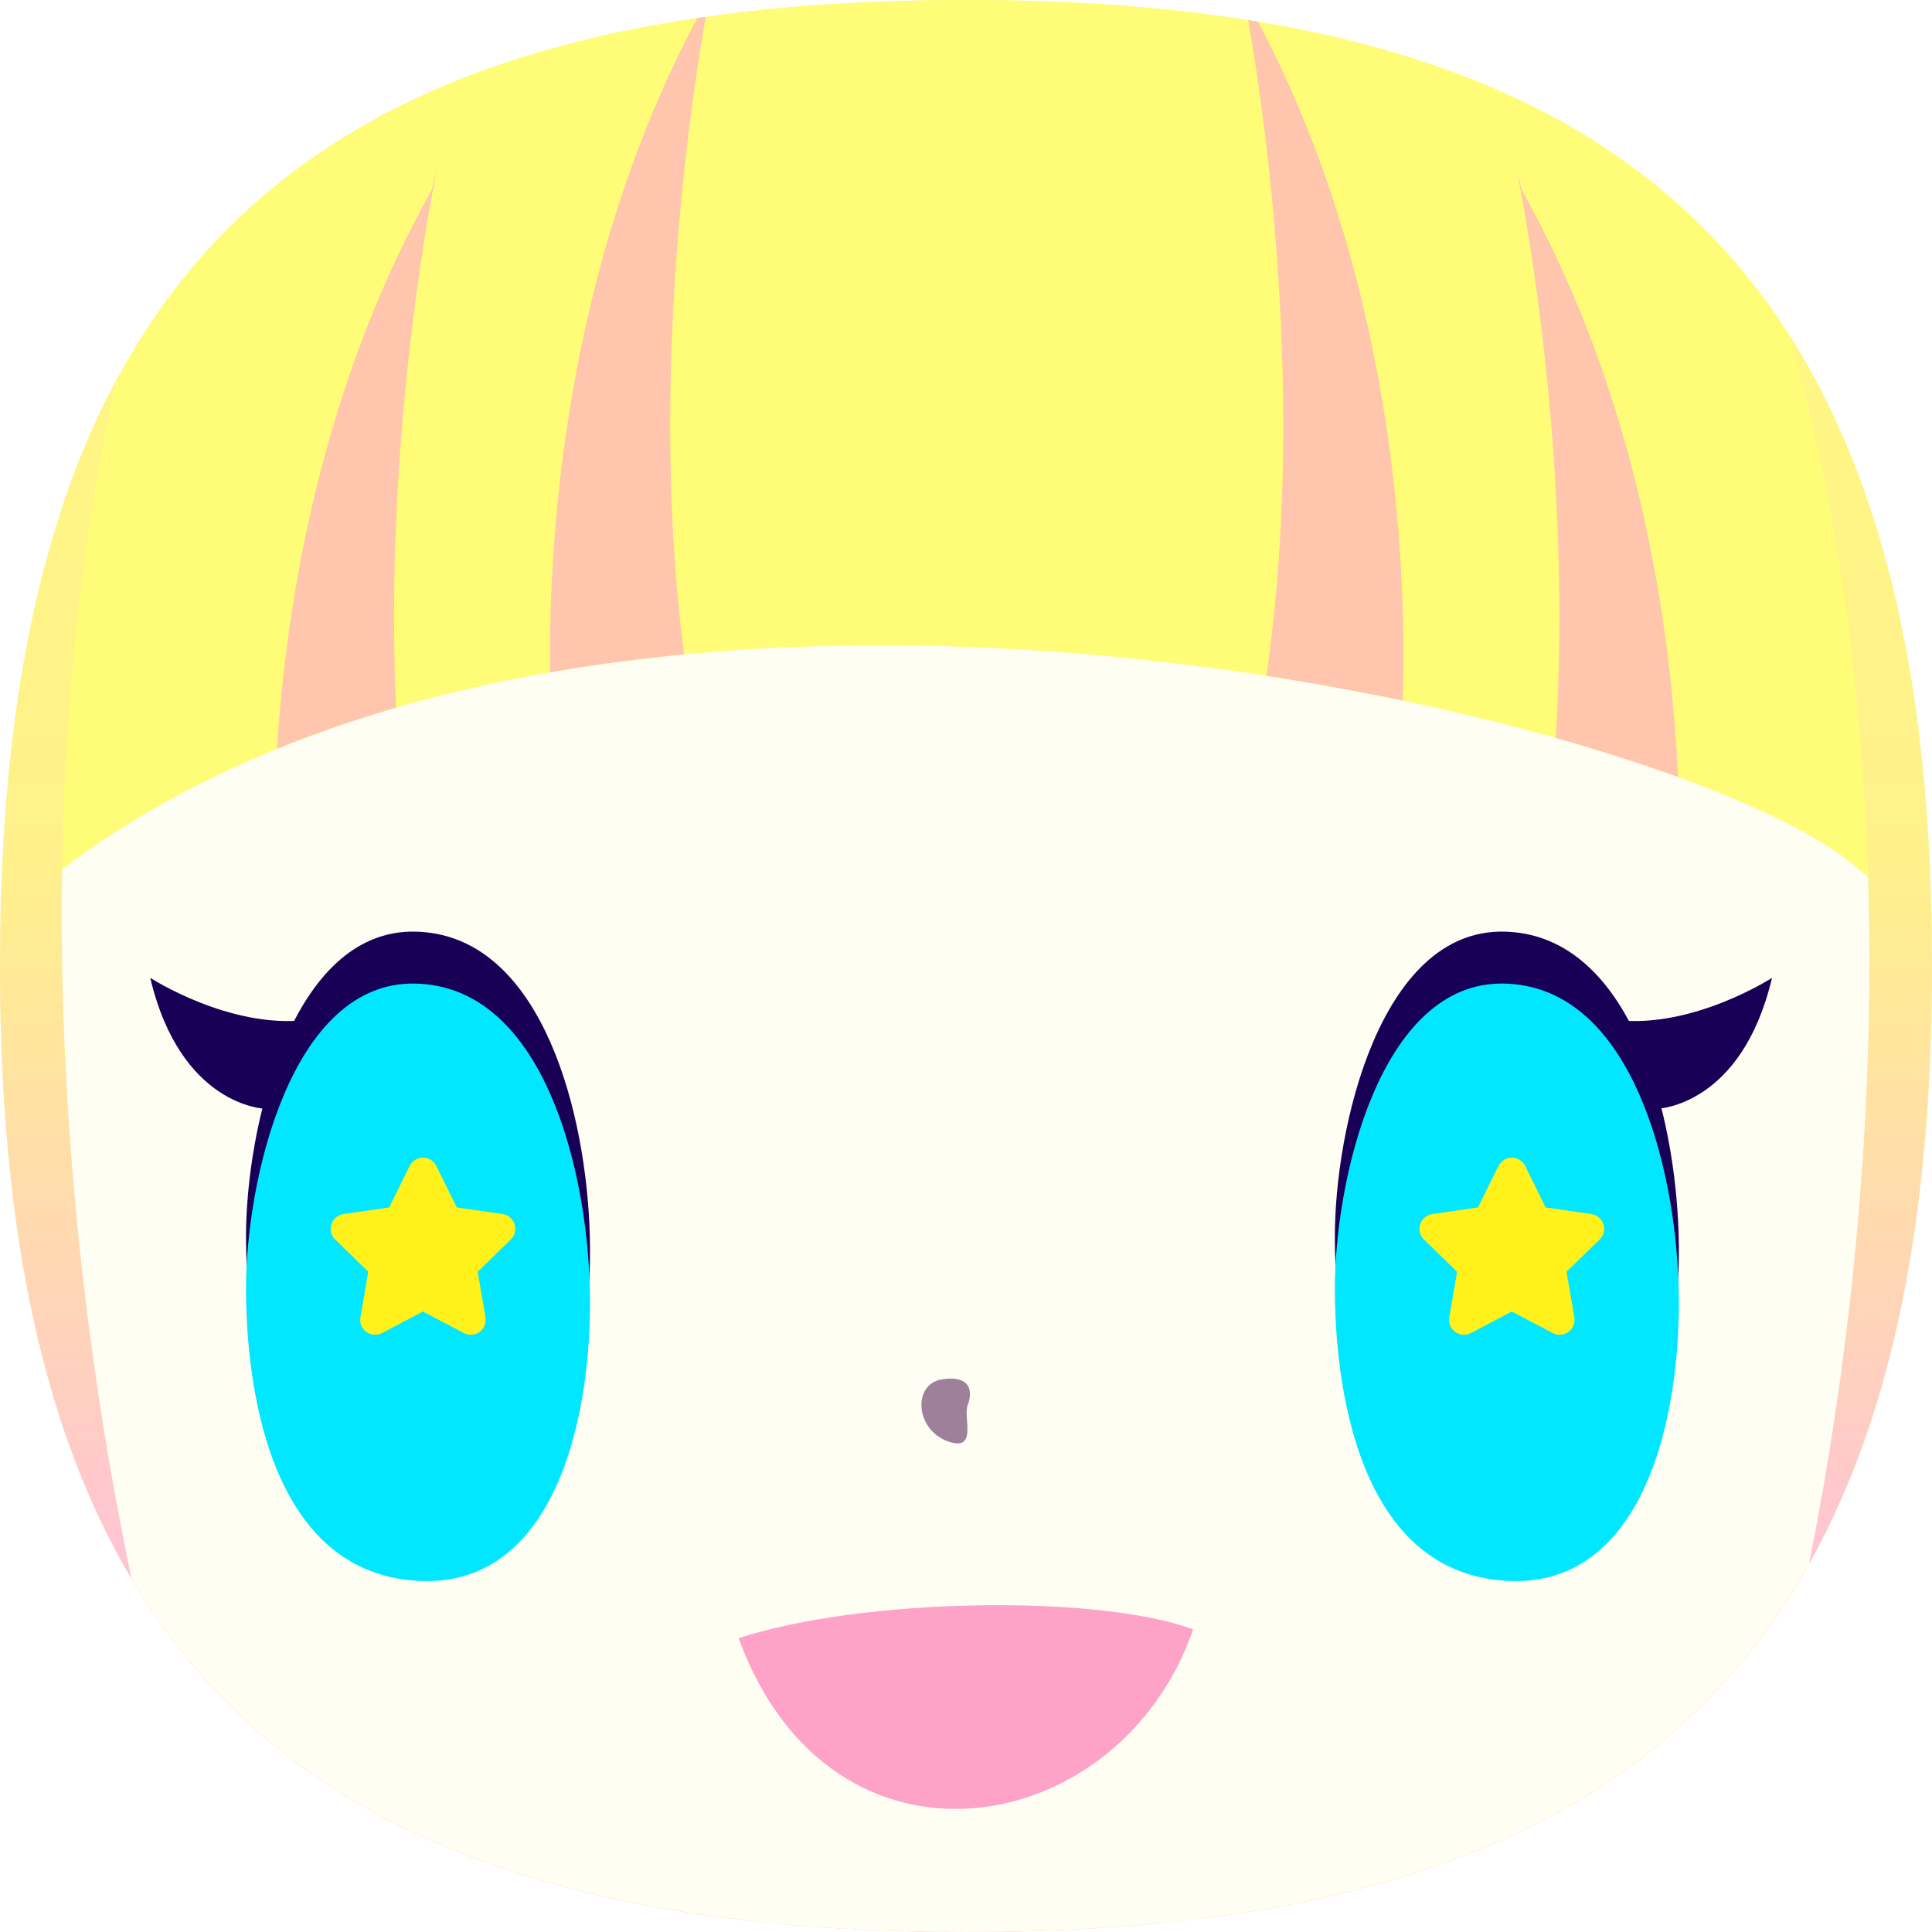
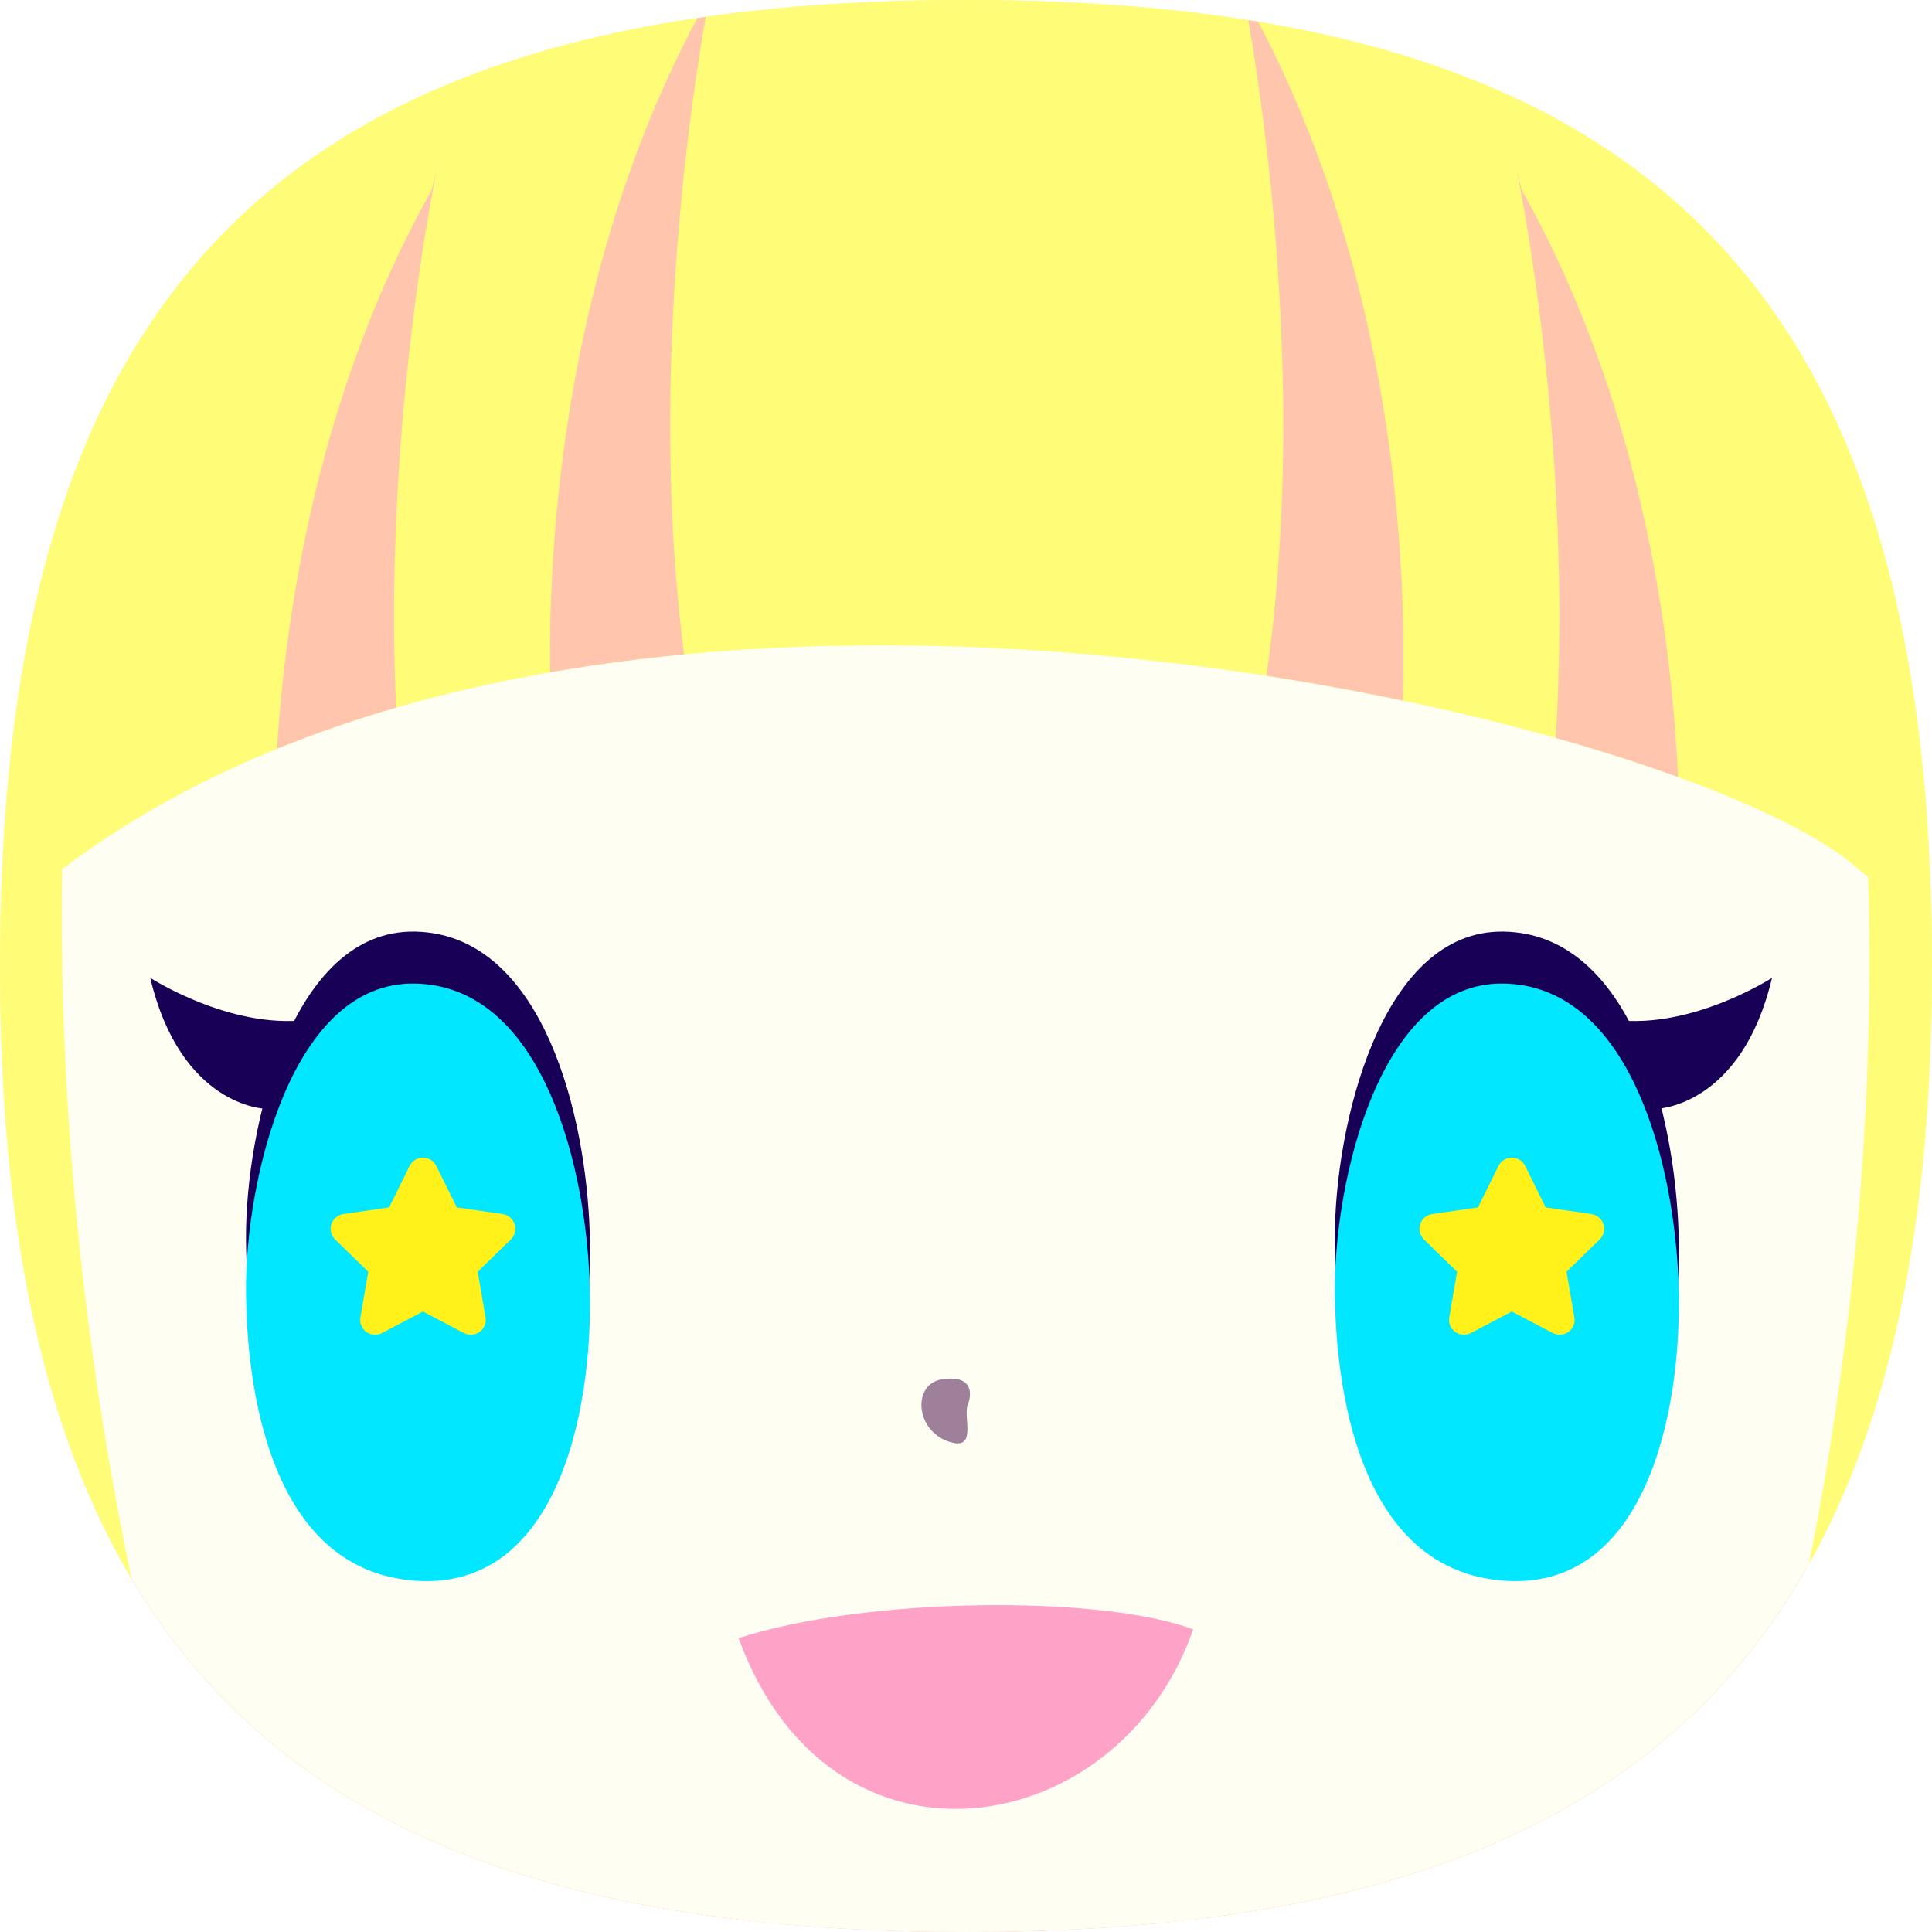
<svg xmlns="http://www.w3.org/2000/svg" width="100%" height="100%" viewBox="0 0 1295 1295" version="1.1" xml:space="preserve" style="fill-rule:evenodd;clip-rule:evenodd;stroke-linejoin:round;stroke-miterlimit:2;">
  <g transform="matrix(3.75364,0,0,3.75364,-1566.7,-1047.52)">
    <path d="M589.88,279.067C711.168,279.067 762.379,330.278 762.379,451.566C762.379,572.855 711.168,624.065 589.88,624.065C468.591,624.065 417.38,572.855 417.38,451.566C417.38,330.278 468.591,279.067 589.88,279.067Z" style="fill:none;" />
    <clipPath id="_clip1">
      <path d="M589.88,279.067C711.168,279.067 762.379,330.278 762.379,451.566C762.379,572.855 711.168,624.065 589.88,624.065C468.591,624.065 417.38,572.855 417.38,451.566C417.38,330.278 468.591,279.067 589.88,279.067Z" />
    </clipPath>
    <g clip-path="url(#_clip1)">
-       <g id="Milch" transform="matrix(2.19438,0,0,2.19438,-542.279,-240.163)">
+       <g id="Milch" transform="matrix(2.19438,0,0,2.19438,-542.279,-240.167)">
        <g transform="matrix(1,0,0,1,517.332,338.016)">
          <path d="M0,41.806L-64.432,1.751C-39.779,-0.908 -13.236,-7.369 -1.184,-10.525C11.199,-7.282 38.885,-0.551 64.094,1.959L0,41.806ZM116.512,152.329C132.6,145.49 154.916,115.198 121.701,69.272C121.701,69.272 135.715,75.135 151.283,68.294C131.658,61.986 116.008,17.443 125.094,-26.621C125.863,-29.114 126.484,-31.736 126.982,-34.451C127.283,-35.545 127.596,-36.637 127.93,-37.726L127.471,-37.441C130.436,-58.096 125.967,-84.299 113.625,-111.501C92.486,-158.097 40.107,-173.344 -0.777,-174.979L-0.779,-175.016C-0.912,-175.011 -1.051,-175.003 -1.184,-174.998C-1.318,-175.003 -1.455,-175.011 -1.59,-175.016L-1.59,-174.979C-42.477,-173.344 -94.855,-158.097 -115.994,-111.501C-132.904,-74.226 -135.049,-38.819 -123.502,-17.017C-118.311,23.718 -133.088,62.445 -151.285,68.294C-135.717,75.135 -121.703,69.272 -121.703,69.272C-154.918,115.198 -132.602,145.49 -116.514,152.329C-128.969,163.567 -142.982,159.17 -142.982,159.17C-115.994,180.667 -97.83,161.613 -97.83,161.613C-100.943,188.973 -77.07,194.347 -77.07,194.347C-74.477,205.096 -81.742,208.516 -81.742,208.516C-39.186,216.822 -33.994,185.065 -33.994,185.065C-19.982,198.744 -4.932,190.927 -4.932,190.927C-20.5,183.599 -23.615,150.375 -23.615,150.375C-1.816,124.97 -3.893,84.907 -3.893,84.907L-0.002,74.196L3.891,84.907C3.891,84.907 1.814,124.97 23.613,150.375C23.613,150.375 20.498,183.599 4.93,190.927C4.93,190.927 19.98,198.744 33.992,185.065C33.992,185.065 39.184,216.822 81.74,208.516C81.74,208.516 74.473,205.096 77.068,194.347C77.068,194.347 100.941,188.973 97.828,161.613C97.828,161.613 115.992,180.667 142.98,159.17C142.98,159.17 128.967,163.567 116.512,152.329" style="fill:url(#_Linear2);fill-rule:nonzero;" />
        </g>
        <g transform="matrix(1,0,0,1,592.844,500.118)">
          <path d="M0,-138.267C36.328,-103.089 16.607,-59.118 -2.076,-53.744C11.418,-28.337 -43.076,0 -66.949,-38.109C-90.303,-61.115 -74.215,-83.546 -74.215,-83.546L-85.113,-114.327L0,-138.267Z" style="fill:rgb(255,184,154);fill-rule:nonzero;" />
        </g>
        <g transform="matrix(1,0,0,1,441.818,500.118)">
          <path d="M0,-138.267C-36.328,-103.089 -16.607,-59.118 2.076,-53.744C-11.418,-28.337 43.076,0 66.949,-38.109C90.301,-61.115 74.215,-83.546 74.215,-83.546L85.113,-114.327L0,-138.267Z" style="fill:rgb(255,184,154);fill-rule:nonzero;" />
        </g>
        <g transform="matrix(1,0,0,1,491.246,450.719)">
          <path d="M0,-43.062C-10.197,-20.93 -13.68,8.413 -13.68,8.413C9.945,17.862 55.451,17.117 63.658,5.926C59.68,-22.422 50.621,-43.02 50.621,-43.02L42.664,-60.924L7.957,-59.722L0,-43.062Z" style="fill:rgb(255,254,243);fill-rule:nonzero;" />
        </g>
-         <g transform="matrix(-0.887107,0.461565,0.461565,0.887107,496.088,423.655)">
-           <path d="M-16.487,-26.554C-3.083,-29.884 12.291,-28.352 14.577,-24.496C1.91,-3.048 -16.487,7.925 -16.487,7.925L-19.237,4.158C-21.637,-7.896 -16.487,-26.554 -16.487,-26.554" style="fill:rgb(255,199,229);fill-rule:nonzero;" />
+         <g transform="matrix(-0.861717,0.50726,0.50726,0.861717,497.489,422.761)">
+           <path d="M-14.25,-26.192C-1.038,-30.219 12.593,-29.025 15.077,-25.293C3.549,-3.213 -14.25,8.707 -14.25,8.707L-16.961,4.027C-19.987,-7.885 -14.25,-26.192 -14.25,-26.192" style="fill:rgb(255,199,229);fill-rule:nonzero;" />
        </g>
        <g transform="matrix(-0.887083,-0.46161,-0.46161,0.887083,537.831,423.655)">
          <path d="M16.487,-26.553C3.084,-29.884 -12.29,-28.353 -14.576,-24.497C-1.911,-3.049 16.487,7.926 16.487,7.926L19.236,4.159C21.636,-7.895 16.487,-26.553 16.487,-26.553" style="fill:rgb(255,199,229);fill-rule:nonzero;" />
        </g>
-         <g transform="matrix(0.552105,0.833774,0.833774,-0.552105,511.286,377.378)">
-           <path d="M3.1,-17.21L9.065,-17.21C20.782,-12.127 25.712,5.679 24.812,7.922C23.911,10.165 22.085,12.362 22.085,12.362L3.1,-17.21Z" style="fill:rgb(255,199,229);fill-rule:nonzero;" />
+         <g transform="matrix(0.552069,0.83372,0.83372,-0.552069,511.969,377.808)">
+           <path d="M2.23,-17.677L8.195,-17.677C21.077,-14.615 26.127,3.275 23.942,7.455C22.821,9.596 21.215,11.894 21.215,11.894L2.23,-17.677Z" style="fill:rgb(255,199,229);fill-rule:nonzero;" />
        </g>
        <g transform="matrix(1,0,0,1,581.241,395.194)">
          <path d="M0,-148.861L-64.447,-139.397L-128.896,-148.861C-165.564,-90.194 -134.23,-40.194 -134.23,-40.194C-142.383,-22.635 -114.549,-0.948 -76.811,-0.657C-66.152,0 -56.373,-0.102 -47.988,-0.771C-12.361,-2.525 13.189,-23.277 5.334,-40.194C5.334,-40.194 36.668,-90.194 0,-148.861" style="fill:rgb(255,254,243);fill-rule:nonzero;" />
          <g transform="matrix(3.81178,0,0,3.81178,-428.837,-408.669)">
            <circle cx="115.062" cy="95.734" r="2.112" style="fill:rgb(255,254,243);" />
          </g>
          <g transform="matrix(3.81178,0,0,3.81178,-577.241,-408.731)">
            <circle cx="115.062" cy="95.734" r="2.112" style="fill:rgb(255,254,243);" />
          </g>
        </g>
        <g transform="matrix(1,0,0,1,439.875,192.001)">
          <path d="M0,117.333C44,80.666 134.666,102.666 148.666,115.333C162.666,128 150.666,40.666 150.666,40.666L129.334,7.333L69.334,-10.667L36.666,4.666L6,36L0,117.333Z" style="fill:rgb(255,253,120);fill-rule:nonzero;" />
        </g>
        <g transform="matrix(-6.9e-06,-158.784,-158.784,6.9e-06,548.99,374)">
          <path d="M0.949,-0.092C0.563,-0.378 -0.08,-0.214 -0.168,-0.147C-0.126,-0.269 -0.034,-0.319 -0.034,-0.319C-0.139,-0.395 -0.134,-0.508 -0.134,-0.508C0.155,-0.445 0.361,-0.483 0.626,-0.458C0.89,-0.432 1.239,-0.269 1.251,0.038C1.251,0.044 1.252,0.05 1.252,0.055C1.252,0.327 0.949,-0.092 0.949,-0.092Z" style="fill:url(#_Linear3);fill-rule:nonzero;" />
        </g>
        <g transform="matrix(-6.9e-06,-158.784,-158.784,6.9e-06,483.167,374)">
          <path d="M1.251,-0.039C1.239,0.267 0.89,0.431 0.626,0.456C0.361,0.482 0.155,0.444 -0.134,0.507C-0.134,0.507 -0.139,0.393 -0.034,0.318C-0.034,0.318 -0.126,0.267 -0.168,0.146C-0.08,0.213 0.588,0.382 0.974,0.097C0.974,0.097 1.252,-0.327 1.252,-0.058C1.252,-0.052 1.251,-0.046 1.251,-0.039Z" style="fill:url(#_Linear4);fill-rule:nonzero;" />
        </g>
        <g transform="matrix(0.999994,-0.00349756,-0.00349756,-0.999994,471.367,361.036)">
          <path d="M-0.084,0.001C11.62,-0.74 14.485,14.567 14.003,24.891C13.534,34.988 9.776,48.377 -0.084,48.606C-10.181,48.842 -13.939,32.64 -13.939,23.717C-13.939,18.736 -13.226,0.833 -0.084,0.001" style="fill:rgb(24,0,86);fill-rule:nonzero;" />
        </g>
        <g transform="matrix(0.999994,-0.00349756,-0.00349756,-0.999994,471.367,365.263)">
          <path d="M-0.084,0.001C11.62,-0.74 14.485,14.567 14.003,24.891C13.534,34.988 9.776,48.377 -0.084,48.606C-10.181,48.842 -13.939,32.64 -13.939,23.717C-13.939,18.736 -13.226,0.833 -0.084,0.001" style="fill:url(#_Linear5);fill-rule:nonzero;" />
        </g>
        <g transform="matrix(1,0,0,1,479.203,339.895)">
          <path d="M0,-3.654C-0.143,-4.093 -0.521,-4.413 -0.979,-4.479L-4.703,-5.021L-6.369,-8.396C-6.574,-8.809 -6.996,-9.071 -7.457,-9.071C-7.918,-9.071 -8.34,-8.809 -8.543,-8.396L-10.209,-5.021L-13.934,-4.479C-14.391,-4.413 -14.77,-4.093 -14.912,-3.654C-15.055,-3.215 -14.938,-2.733 -14.605,-2.411L-11.91,0.216L-12.547,3.926C-12.625,4.38 -12.438,4.84 -12.064,5.111C-11.693,5.382 -11.197,5.417 -10.787,5.203L-7.457,3.452L-4.125,5.203C-3.947,5.296 -3.754,5.343 -3.561,5.343C-3.311,5.343 -3.059,5.264 -2.848,5.111C-2.475,4.84 -2.289,4.38 -2.365,3.926L-3.002,0.216L-0.307,-2.411C0.023,-2.733 0.143,-3.215 0,-3.654" style="fill:rgb(255,241,25);fill-rule:nonzero;" />
        </g>
        <g transform="matrix(1,0,0,1,462.297,323.42)">
          <path d="M0,-3.804C-6.277,-3.043 -12.744,-7.228 -12.744,-7.228C-10.271,3.234 -3.424,3.424 -3.424,3.424L0,-3.804Z" style="fill:rgb(24,0,86);fill-rule:nonzero;" />
        </g>
        <g transform="matrix(0.999994,-0.00353871,-0.00353871,-0.999994,559.975,361.036)">
          <path d="M-0.085,0.001C11.619,-0.74 14.485,14.567 14.003,24.89C13.535,34.987 9.777,48.377 -0.085,48.606C-10.182,48.842 -13.939,32.64 -13.939,23.717C-13.939,18.736 -13.228,0.834 -0.085,0.001" style="fill:rgb(24,0,86);fill-rule:nonzero;" />
        </g>
        <g transform="matrix(0.999994,-0.00353871,-0.00353871,-0.999994,559.975,365.263)">
          <path d="M-0.085,0.001C11.619,-0.74 14.485,14.567 14.003,24.89C13.535,34.987 9.777,48.377 -0.085,48.606C-10.182,48.842 -13.939,32.64 -13.939,23.717C-13.939,18.736 -13.228,0.834 -0.085,0.001" style="fill:url(#_Linear6);fill-rule:nonzero;" />
        </g>
        <g transform="matrix(1,0,0,1,567.81,339.895)">
          <path d="M0,-3.654C-0.145,-4.093 -0.523,-4.413 -0.979,-4.479L-4.705,-5.021L-6.369,-8.396C-6.574,-8.809 -6.996,-9.071 -7.457,-9.071C-7.918,-9.071 -8.34,-8.809 -8.545,-8.396L-10.211,-5.021L-13.936,-4.479C-14.391,-4.413 -14.771,-4.093 -14.914,-3.654C-15.057,-3.215 -14.938,-2.733 -14.607,-2.411L-11.912,0.216L-12.547,3.926C-12.625,4.38 -12.439,4.84 -12.066,5.111C-11.693,5.382 -11.197,5.417 -10.789,5.203L-7.457,3.452L-4.125,5.203C-3.947,5.296 -3.754,5.343 -3.561,5.343C-3.311,5.343 -3.061,5.264 -2.85,5.111C-2.475,4.84 -2.289,4.38 -2.367,3.926L-3.004,0.216L-0.309,-2.411C0.023,-2.733 0.143,-3.215 0,-3.654" style="fill:rgb(255,241,25);fill-rule:nonzero;" />
        </g>
        <g transform="matrix(1,0,0,1,568.783,323.42)">
          <path d="M0,-3.804C6.277,-3.043 12.744,-7.228 12.744,-7.228C10.271,3.234 3.424,3.424 3.424,3.424L0,-3.804Z" style="fill:rgb(24,0,86);fill-rule:nonzero;" />
        </g>
        <g transform="matrix(1,0,0,1,514.743,349.055)">
          <path d="M0,4.945C-2.959,4.138 -3.232,0.19 -0.76,-0.191C1.713,-0.571 1.713,0.95 1.332,1.902C0.951,2.853 2.092,5.516 0,4.945" style="fill:rgb(158,128,155);fill-rule:nonzero;" />
        </g>
        <g transform="matrix(1,0,0,1,2.05964,0)">
          <g>
            <g>
              <g>
                <g>
                  <clipPath id="_clip7">
                    <path d="M474.481,196.667L443.814,227.999L437.814,309.333C481.814,272.666 572.48,294.666 586.48,307.333C600.481,320 588.48,232.667 588.48,232.667L567.148,199.333L507.148,181.333L474.481,196.667Z" />
                  </clipPath>
                  <g clip-path="url(#_clip7)">
                    <g transform="matrix(1,0,0,1,492.867,296.158)">
                      <path d="M0,-59.634C-15.988,-31.113 -12.531,1.729 -12.531,1.729L-0.863,0.432C-6.48,-28.953 0.434,-61.363 0.434,-61.363" style="fill:rgb(255,197,173);fill-rule:nonzero;" />
                    </g>
                    <g transform="matrix(1,0,0,1,470.396,311.716)">
                      <path d="M0,-59.634C-15.988,-31.113 -12.531,1.729 -12.531,1.729L-0.863,0.432C-6.48,-28.953 0.434,-61.363 0.434,-61.363" style="fill:rgb(255,197,173);fill-rule:nonzero;" />
                    </g>
                    <g transform="matrix(1,0,0,1,536.631,296.158)">
                      <path d="M0,-59.634C15.988,-31.113 12.531,1.729 12.531,1.729L0.863,0.432C6.48,-28.953 -0.434,-61.363 -0.434,-61.363" style="fill:rgb(255,197,173);fill-rule:nonzero;" />
                    </g>
                    <g transform="matrix(1,0,0,1,559.102,311.716)">
                      <path d="M0,-59.634C15.988,-31.113 12.531,1.729 12.531,1.729L0.863,0.432C6.48,-28.953 -0.434,-61.363 -0.434,-61.363" style="fill:rgb(255,197,173);fill-rule:nonzero;" />
                    </g>
                  </g>
                </g>
              </g>
            </g>
          </g>
        </g>
        <g transform="matrix(1,0,0,1,497.431,386.937)">
          <path d="M0,-17.01C10.216,-20.336 29.389,-20.573 36.99,-17.723C31,-0.437 7.496,3.563 0,-17.01" style="fill:rgb(255,162,199);fill-rule:nonzero;" />
        </g>
      </g>
    </g>
  </g>
  <defs>
    <linearGradient id="_Linear2" x1="0" y1="0" x2="1" y2="0" gradientUnits="userSpaceOnUse" gradientTransform="matrix(2.35694e-14,384.917,-384.917,2.35694e-14,0,-175.016)">
      <stop offset="0" style="stop-color:rgb(255,253,120);stop-opacity:1" />
      <stop offset="0.58" style="stop-color:rgb(255,240,140);stop-opacity:1" />
      <stop offset="0.8" style="stop-color:rgb(255,213,183);stop-opacity:1" />
      <stop offset="1" style="stop-color:rgb(255,187,225);stop-opacity:1" />
    </linearGradient>
    <linearGradient id="_Linear3" x1="0" y1="0" x2="1" y2="0" gradientUnits="userSpaceOnUse" gradientTransform="matrix(1,0,0,1,0,-0.180481)">
-       <stop offset="0" style="stop-color:rgb(255,187,225);stop-opacity:1" />
-       <stop offset="0.2" style="stop-color:rgb(255,213,183);stop-opacity:1" />
-       <stop offset="0.42" style="stop-color:rgb(255,240,140);stop-opacity:1" />
+       <stop offset="0" style="stop-color:rgb(255,253,120);stop-opacity:1" />
      <stop offset="1" style="stop-color:rgb(255,253,120);stop-opacity:1" />
    </linearGradient>
    <linearGradient id="_Linear4" x1="0" y1="0" x2="1" y2="0" gradientUnits="userSpaceOnUse" gradientTransform="matrix(1,0,0,1,0,0.179777)">
-       <stop offset="0" style="stop-color:rgb(255,187,225);stop-opacity:1" />
-       <stop offset="0.2" style="stop-color:rgb(255,213,183);stop-opacity:1" />
-       <stop offset="0.42" style="stop-color:rgb(255,240,140);stop-opacity:1" />
+       <stop offset="0" style="stop-color:rgb(255,253,120);stop-opacity:1" />
      <stop offset="1" style="stop-color:rgb(255,253,120);stop-opacity:1" />
    </linearGradient>
    <linearGradient id="_Linear5" x1="0" y1="0" x2="1" y2="0" gradientUnits="userSpaceOnUse" gradientTransform="matrix(0.170085,48.6294,-48.6294,0.170085,0.999909,-0.0259392)">
      <stop offset="0" style="stop-color:rgb(0,231,255);stop-opacity:1" />
      <stop offset="1" style="stop-color:rgb(0,231,255);stop-opacity:1" />
    </linearGradient>
    <linearGradient id="_Linear6" x1="0" y1="0" x2="1" y2="0" gradientUnits="userSpaceOnUse" gradientTransform="matrix(0.172086,48.6294,-48.6294,0.172086,-7.94149e-05,-0.0224416)">
      <stop offset="0" style="stop-color:rgb(0,231,255);stop-opacity:1" />
      <stop offset="1" style="stop-color:rgb(0,231,255);stop-opacity:1" />
    </linearGradient>
  </defs>
</svg>
